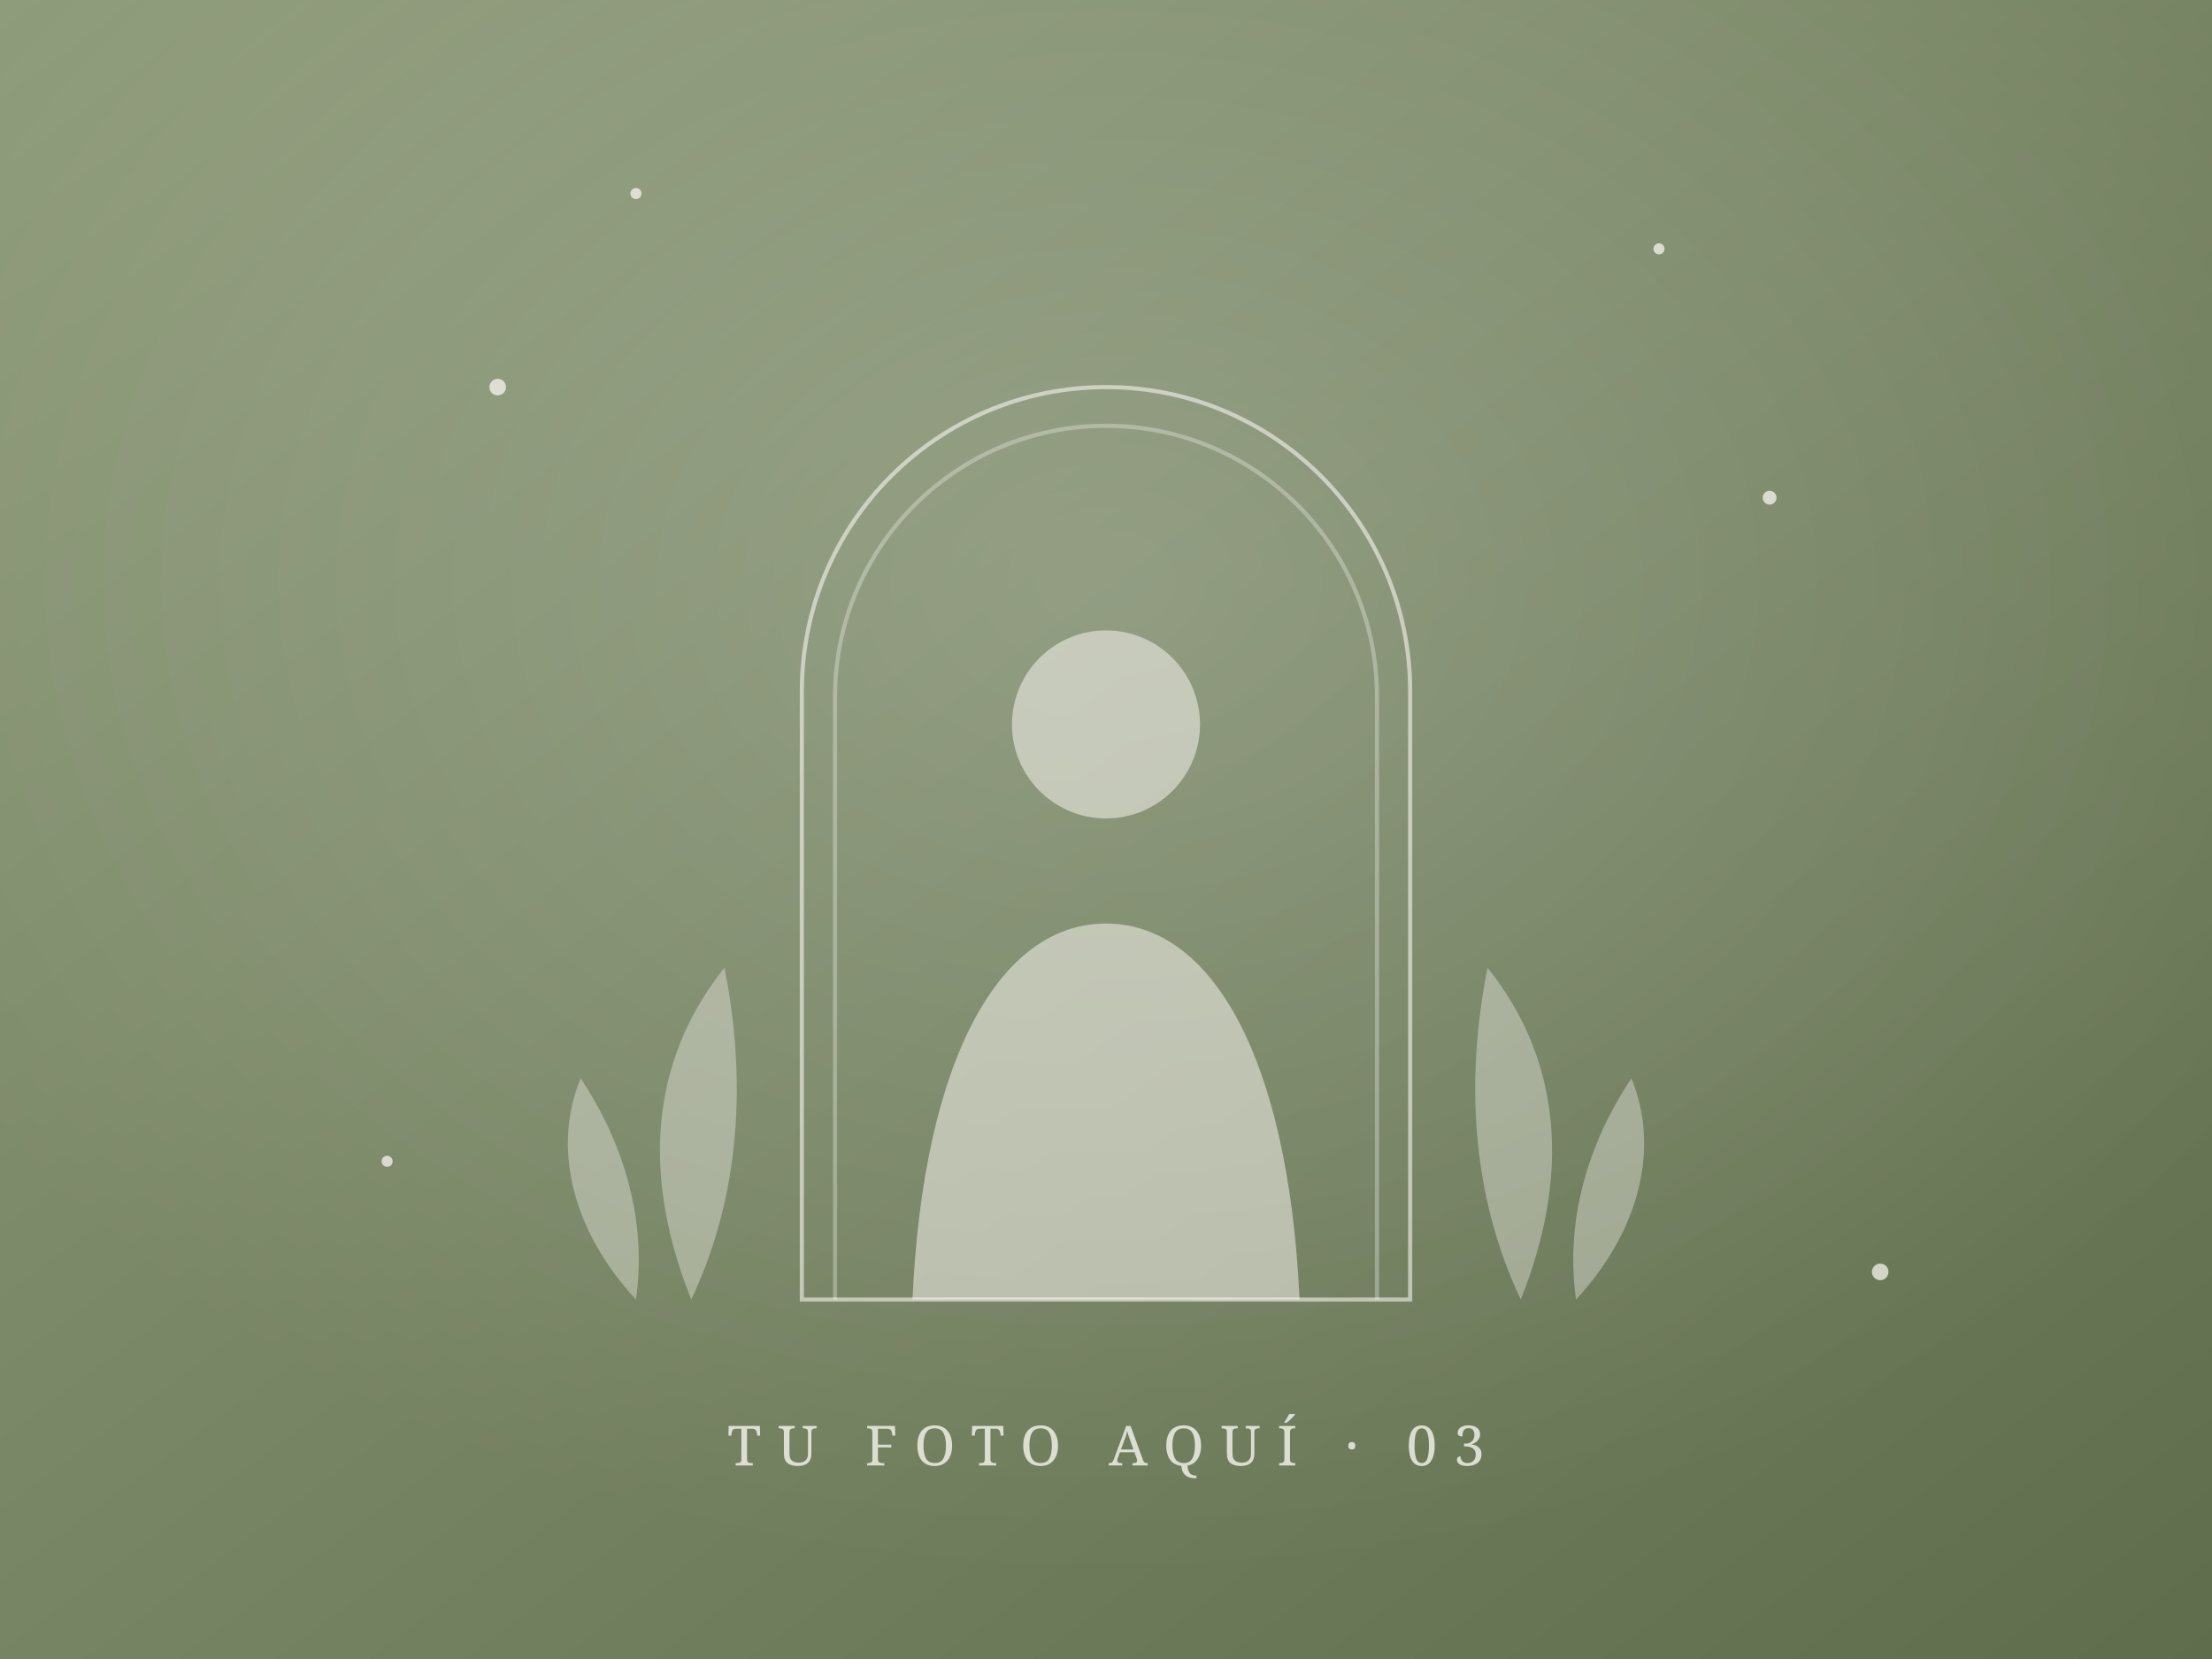
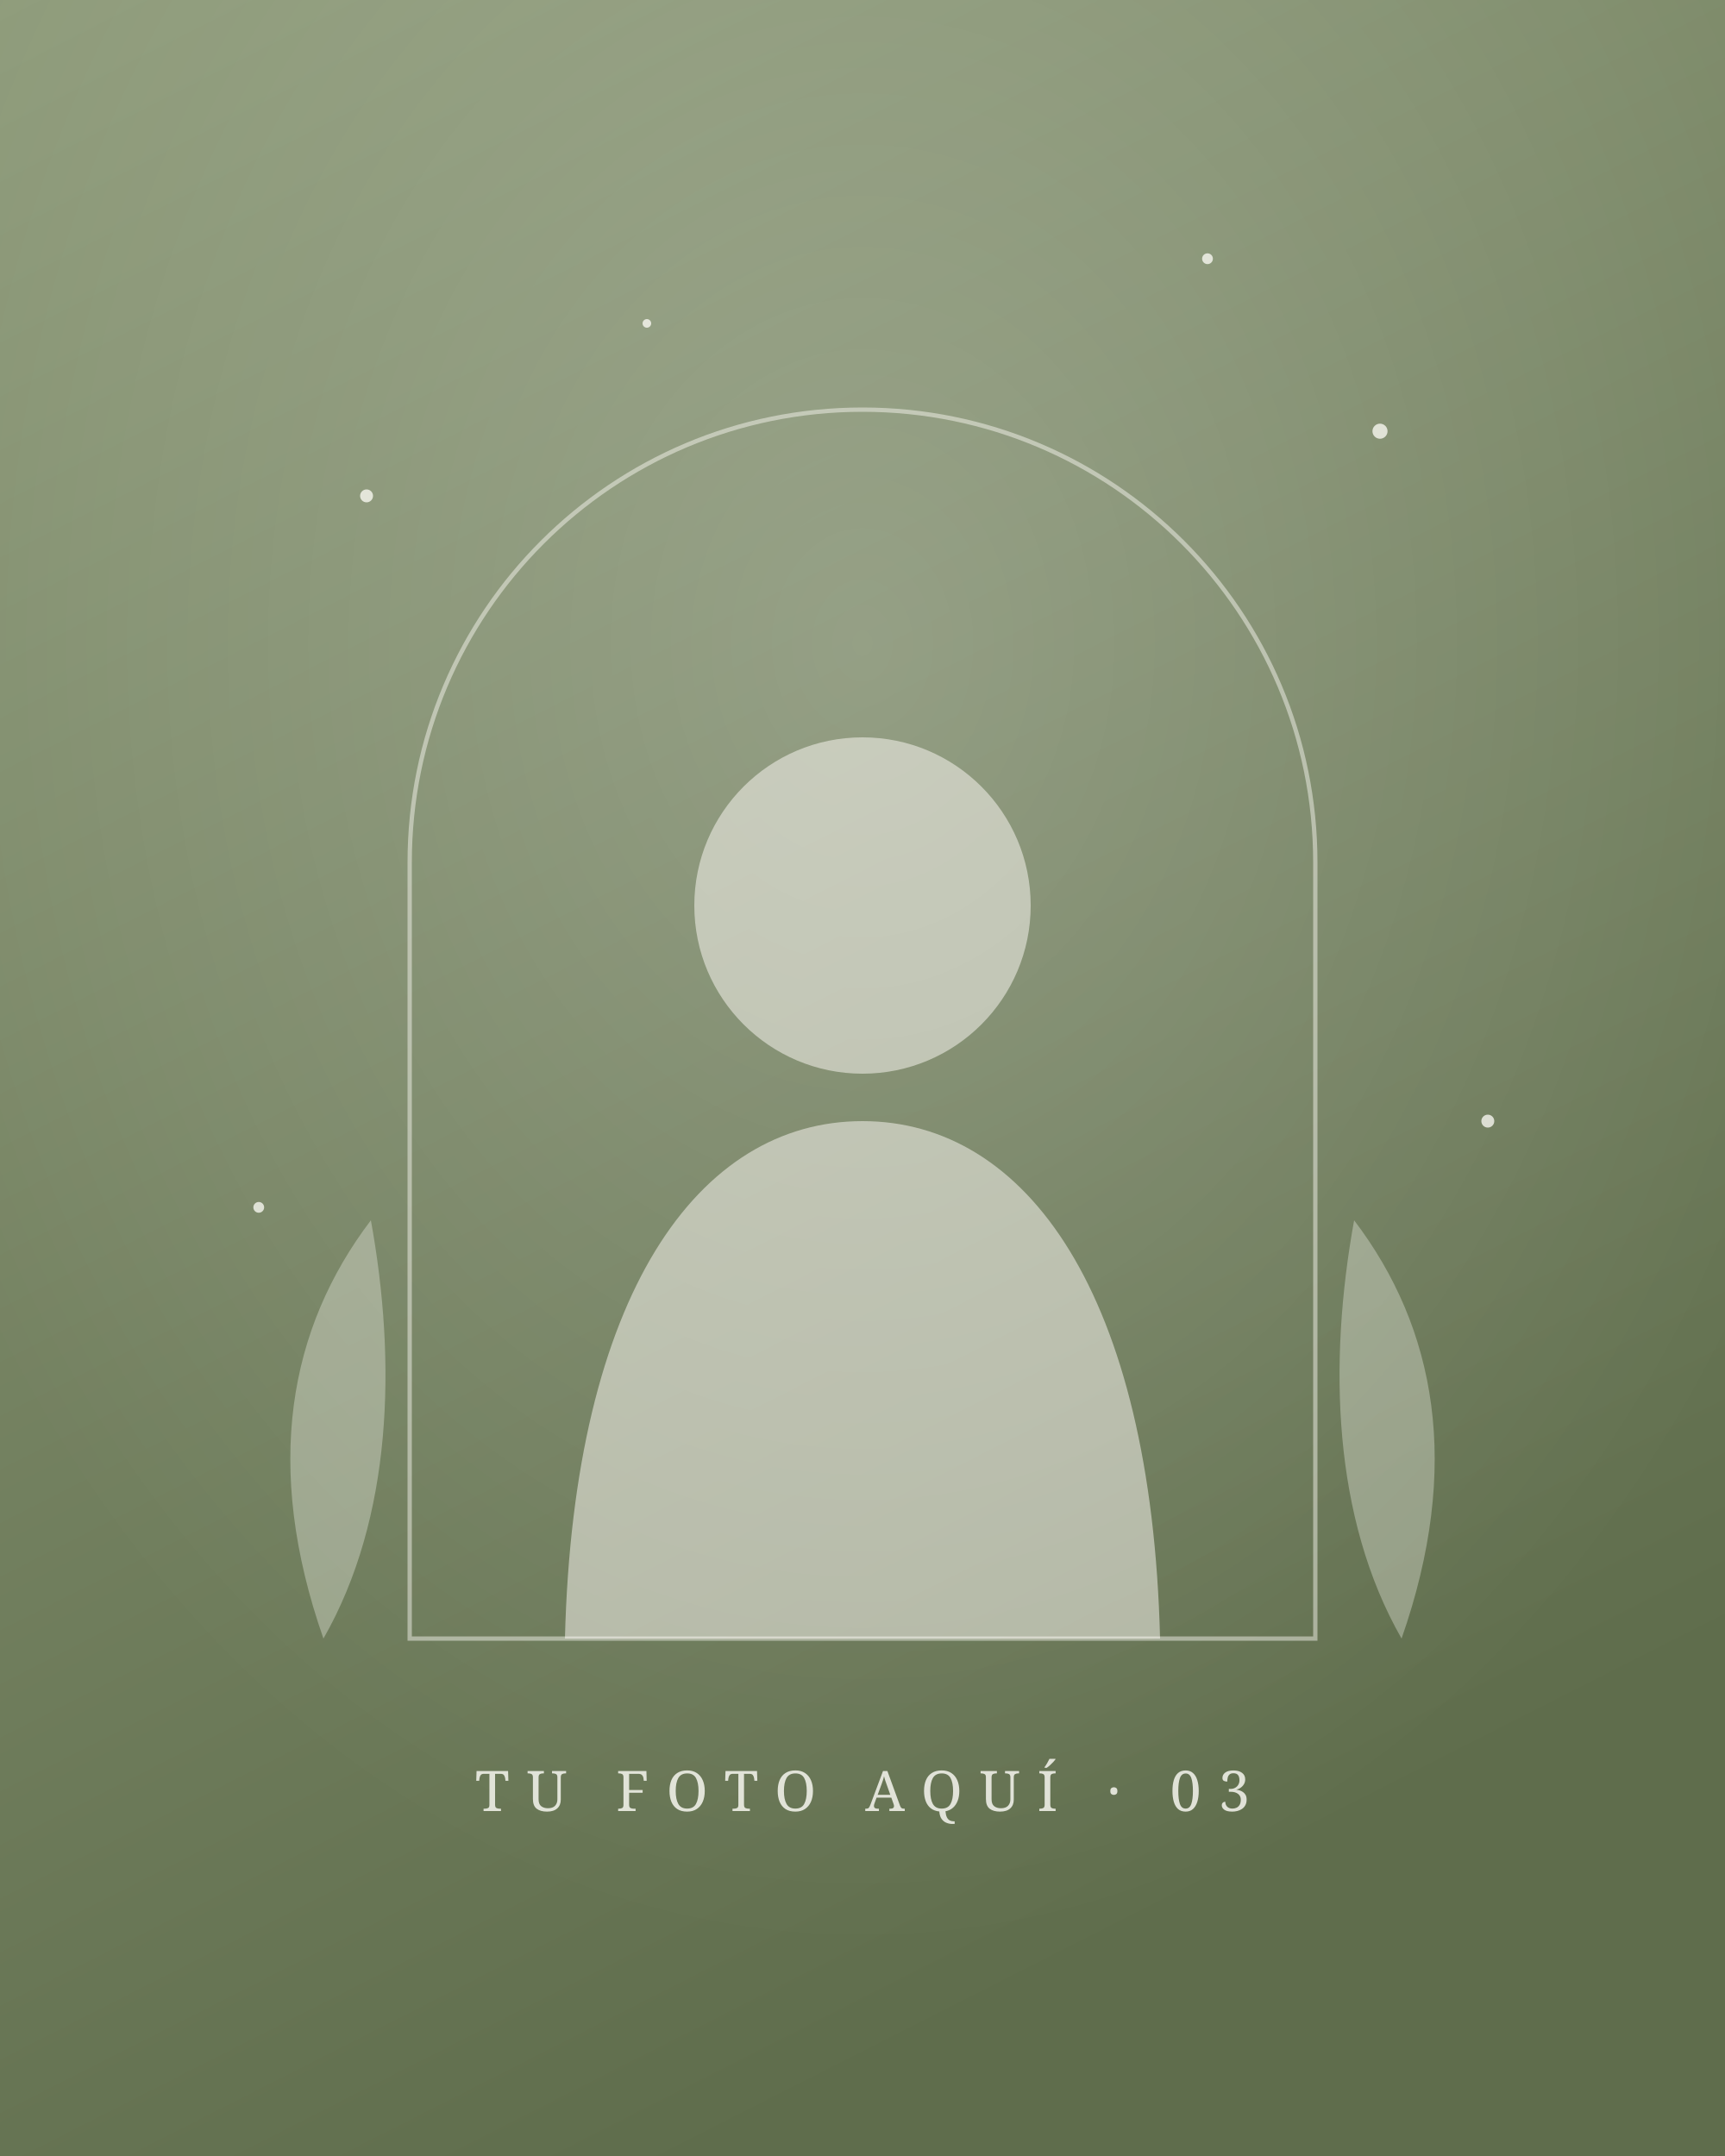
- <svg xmlns="http://www.w3.org/2000/svg" viewBox="0 0 800 600" width="800" height="600">
+ <svg xmlns="http://www.w3.org/2000/svg" viewBox="0 0 800 1000" width="800" height="1000">
  <defs>
-     <linearGradient id="g" x1="0" y1="0" x2="1" y2="1">
+     <linearGradient id="g" x1="0" y1="0" x2="0.4" y2="1">
      <stop offset="0" stop-color="#8f9c7b" />
      <stop offset="1" stop-color="#5f6d4c" />
    </linearGradient>
-     <radialGradient id="l" cx="0.5" cy="0.35" r="0.6">
-       <stop offset="0" stop-color="#ffffff" stop-opacity="0.18" />
+     <radialGradient id="l" cx="0.5" cy="0.3" r="0.6">
+       <stop offset="0" stop-color="#ffffff" stop-opacity="0.2" />
      <stop offset="1" stop-color="#ffffff" stop-opacity="0" />
    </radialGradient>
  </defs>
-   <rect width="800" height="600" fill="url(#g)" />
-   <rect width="800" height="600" fill="url(#l)" />
-   <g fill="none" stroke="#fffdf8" stroke-opacity="0.55" stroke-width="1.5">
-     <path d="M290 470 V250 A110 110 0 0 1 510 250 V470 Z" />
-     <path d="M302 470 V252 A98 98 0 0 1 498 252 V470" stroke-opacity="0.3" />
+   <rect width="800" height="1000" fill="url(#g)" />
+   <rect width="800" height="1000" fill="url(#l)" />
+   <g fill="none" stroke="#fffdf8" stroke-opacity="0.45" stroke-width="2">
+     <path d="M190 760 V400 A210 210 0 0 1 610 400 V760 Z" />
  </g>
  <g fill="#fffdf8" fill-opacity="0.5">
-     <circle cx="400" cy="262" r="34" />
-     <path d="M330 470 C334 382 362 334 400 334 C438 334 466 382 470 470 Z" />
+     <circle cx="400" cy="420" r="78" />
+     <path d="M262 760 C266 600 324 520 400 520 C476 520 534 600 538 760 Z" />
  </g>
-   <g fill="#fffdf8" fill-opacity="0.35">
-     <path d="M250 470 C230 420 238 380 262 350 C270 390 268 432 250 470Z" />
-     <path d="M550 470 C570 420 562 380 538 350 C530 390 532 432 550 470Z" />
-     <path d="M230 470 C206 444 200 414 210 390 C226 414 234 442 230 470Z" />
-     <path d="M570 470 C594 444 600 414 590 390 C574 414 566 442 570 470Z" />
+   <g fill="#fffdf8" fill-opacity="0.32">
+     <path d="M150 760 C122 680 134 616 172 566 C184 632 182 704 150 760Z" />
+     <path d="M650 760 C678 680 666 616 628 566 C616 632 618 704 650 760Z" />
  </g>
-   <g fill="#fffdf8" fill-opacity="0.7">
-     <circle cx="180" cy="140" r="3" />
-     <circle cx="640" cy="180" r="2.5" />
-     <circle cx="600" cy="90" r="2" />
-     <circle cx="140" cy="420" r="2" />
-     <circle cx="680" cy="460" r="3" />
-     <circle cx="230" cy="70" r="2" />
+   <g fill="#fffdf8" fill-opacity="0.75">
+     <circle cx="170" cy="230" r="3" />
+     <circle cx="640" cy="200" r="3.5" />
+     <circle cx="560" cy="120" r="2.5" />
+     <circle cx="120" cy="560" r="2.5" />
+     <circle cx="690" cy="520" r="3" />
+     <circle cx="300" cy="150" r="2" />
  </g>
-   <text x="400" y="530" text-anchor="middle" font-family="Georgia, serif" font-size="20" letter-spacing="6" fill="#fffdf8" fill-opacity="0.75">TU FOTO AQUÍ · 03</text>
+   <text x="400" y="840" text-anchor="middle" font-family="Georgia, serif" font-size="26" letter-spacing="8" fill="#fffdf8" fill-opacity="0.8">TU FOTO AQUÍ · 03</text>
</svg>
